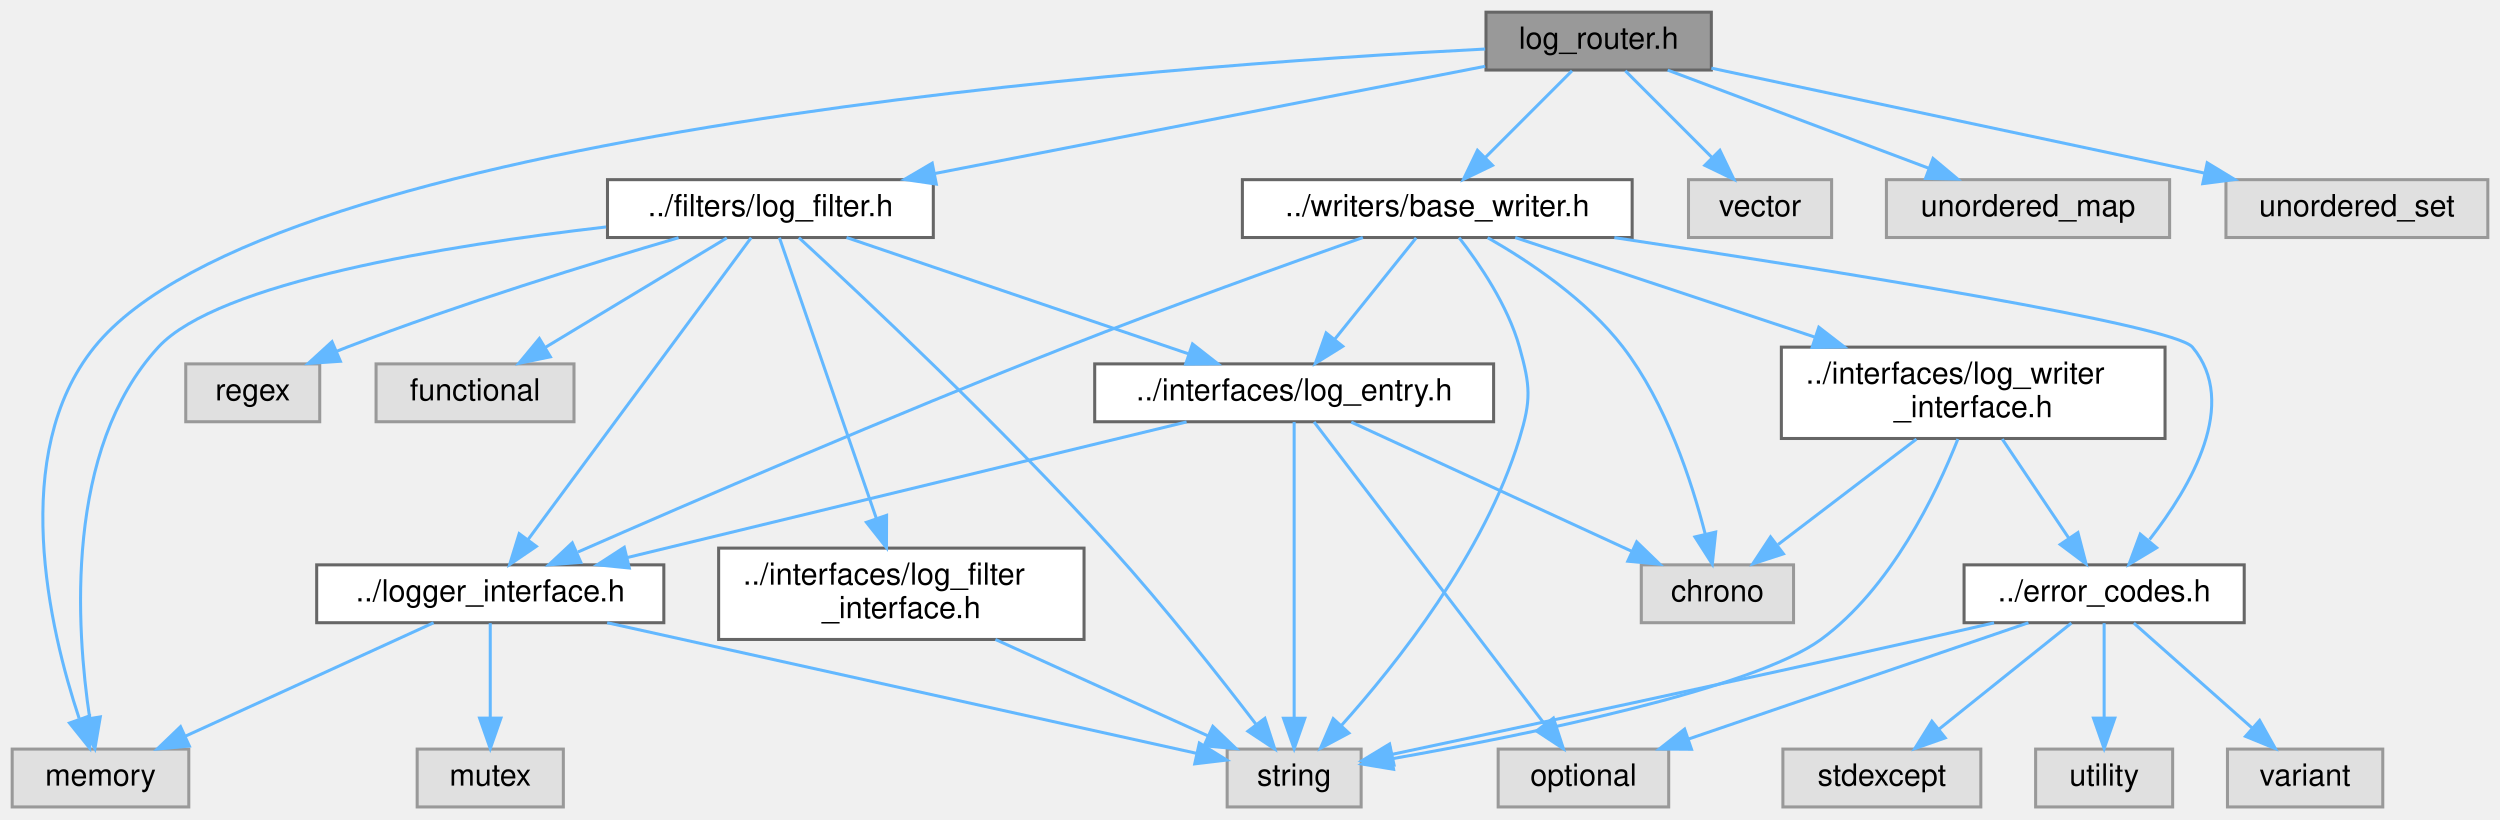
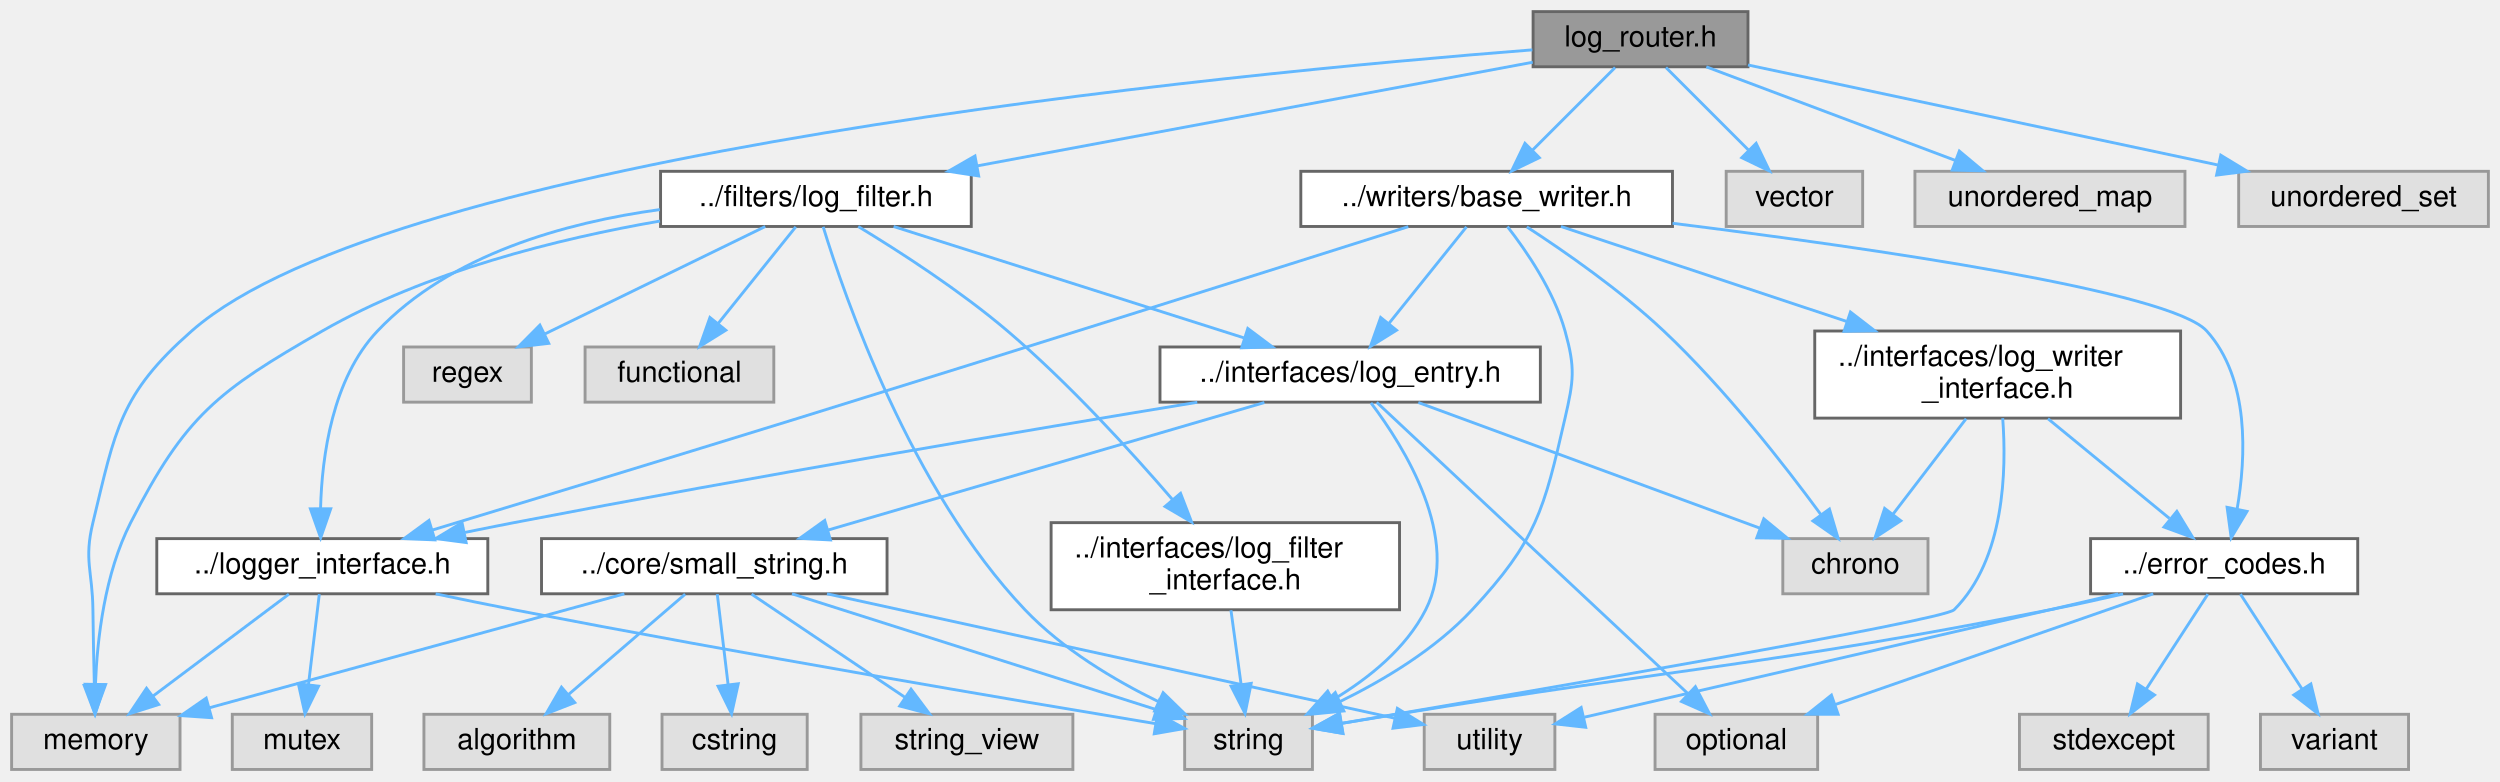
- <svg xmlns="http://www.w3.org/2000/svg" xmlns:xlink="http://www.w3.org/1999/xlink" width="821pt" height="269pt" viewBox="0.00 0.00 821.00 269.00">
+ <svg xmlns="http://www.w3.org/2000/svg" xmlns:xlink="http://www.w3.org/1999/xlink" width="861pt" height="269pt" viewBox="0.00 0.00 861.00 269.00">
  <g id="graph0" class="graph" transform="scale(1 1) rotate(0) translate(4 265)">
    <g id="Node000001" class="node">
      <g id="a_Node000001">
        <a xlink:title=" ">
-           <polygon fill="#999999" stroke="#666666" points="558,-261 484,-261 484,-242 558,-242 558,-261" />
-           <text text-anchor="middle" x="521" y="-249" font-family="Helvetica,sans-Serif" font-size="10.00">log_router.h</text>
+           <polygon fill="#999999" stroke="#666666" points="598,-261 524,-261 524,-242 598,-242 598,-261" />
+           <text text-anchor="middle" x="561" y="-249" font-family="Helvetica,sans-Serif" font-size="10.00">log_router.h</text>
        </a>
      </g>
    </g>
    <g id="Node000002" class="node">
      <g id="a_Node000002">
        <a xlink:href="log__filter_8h.html" target="_top" xlink:title=" ">
-           <polygon fill="white" stroke="#666666" points="302.5,-206 195.5,-206 195.5,-187 302.5,-187 302.5,-206" />
-           <text text-anchor="middle" x="249" y="-194" font-family="Helvetica,sans-Serif" font-size="10.00">../filters/log_filter.h</text>
+           <polygon fill="white" stroke="#666666" points="330.5,-206 223.5,-206 223.5,-187 330.5,-187 330.5,-206" />
+           <text text-anchor="middle" x="277" y="-194" font-family="Helvetica,sans-Serif" font-size="10.00">../filters/log_filter.h</text>
        </a>
      </g>
    </g>
    <g id="edge1_Node000001_Node000002" class="edge">
      <g id="a_edge1_Node000001_Node000002">
        <a xlink:title=" ">
-           <path fill="none" stroke="#63b8ff" d="M483.75,-243.24C437,-234.13 356.48,-218.44 302.99,-208.02" />
-           <polygon fill="#63b8ff" stroke="#63b8ff" points="303.48,-204.55 293,-206.07 302.14,-211.42 303.48,-204.55" />
+           <path fill="none" stroke="#63b8ff" d="M523.87,-243.57C475.08,-234.47 388.96,-218.39 332.44,-207.85" />
+           <polygon fill="#63b8ff" stroke="#63b8ff" points="333.06,-204.4 322.59,-206.01 331.78,-211.28 333.06,-204.4" />
        </a>
      </g>
    </g>
    <g id="Node000004" class="node">
      <g id="a_Node000004">
        <a xlink:title=" ">
          <polygon fill="#e0e0e0" stroke="#999999" points="58,-19 0,-19 0,0 58,0 58,-19" />
          <text text-anchor="middle" x="29" y="-7" font-family="Helvetica,sans-Serif" font-size="10.00">memory</text>
        </a>
      </g>
    </g>
-     <g id="edge33_Node000001_Node000004" class="edge">
-       <g id="a_edge33_Node000001_Node000004">
-         <a xlink:title=" ">
-           <path fill="none" stroke="#63b8ff" d="M483.72,-248.9C378.75,-243.54 84.57,-222.3 27,-151 -1.26,-115.99 12.24,-58.5 21.99,-29.09" />
-           <polygon fill="#63b8ff" stroke="#63b8ff" points="25.42,-29.9 25.45,-19.3 18.82,-27.56 25.42,-29.9" />
-         </a>
-       </g>
-     </g>
-     <g id="Node000013" class="node">
-       <g id="a_Node000013">
+     <g id="edge40_Node000001_Node000004" class="edge">
+       <g id="a_edge40_Node000001_Node000004">
+         <a xlink:title=" ">
+           <path fill="none" stroke="#63b8ff" d="M523.73,-247.83C420.05,-239.7 131.33,-211.95 62,-151 37.22,-129.21 35.77,-117.07 28,-85 24.86,-72.04 27.85,-68.33 28,-55 28.1,-46.49 28.29,-37.07 28.49,-29.09" />
+           <polygon fill="#63b8ff" stroke="#63b8ff" points="31.99,-29.12 28.75,-19.03 24.99,-28.94 31.99,-29.12" />
+         </a>
+       </g>
+     </g>
+     <g id="Node000018" class="node">
+       <g id="a_Node000018">
        <a xlink:href="base__writer_8h.html" target="_top" xlink:title=" ">
-           <polygon fill="white" stroke="#666666" points="532,-206 404,-206 404,-187 532,-187 532,-206" />
-           <text text-anchor="middle" x="468" y="-194" font-family="Helvetica,sans-Serif" font-size="10.00">../writers/base_writer.h</text>
-         </a>
-       </g>
-     </g>
-     <g id="edge17_Node000001_Node000013" class="edge">
-       <g id="a_edge17_Node000001_Node000013">
-         <a xlink:title=" ">
-           <path fill="none" stroke="#63b8ff" d="M512.25,-241.75C504.53,-234.03 493.1,-222.6 483.78,-213.28" />
-           <polygon fill="#63b8ff" stroke="#63b8ff" points="486.14,-210.69 476.59,-206.09 481.19,-215.64 486.14,-210.69" />
-         </a>
-       </g>
-     </g>
-     <g id="Node000019" class="node">
-       <g id="a_Node000019">
-         <a xlink:title=" ">
-           <polygon fill="#e0e0e0" stroke="#999999" points="597.5,-206 550.5,-206 550.5,-187 597.5,-187 597.5,-206" />
-           <text text-anchor="middle" x="574" y="-194" font-family="Helvetica,sans-Serif" font-size="10.00">vector</text>
-         </a>
-       </g>
-     </g>
-     <g id="edge32_Node000001_Node000019" class="edge">
-       <g id="a_edge32_Node000001_Node000019">
-         <a xlink:title=" ">
-           <path fill="none" stroke="#63b8ff" d="M529.75,-241.75C537.47,-234.03 548.9,-222.6 558.22,-213.28" />
-           <polygon fill="#63b8ff" stroke="#63b8ff" points="560.81,-215.64 565.41,-206.09 555.86,-210.69 560.81,-215.64" />
-         </a>
-       </g>
-     </g>
-     <g id="Node000020" class="node">
-       <g id="a_Node000020">
-         <a xlink:title=" ">
-           <polygon fill="#e0e0e0" stroke="#999999" points="708.5,-206 615.5,-206 615.5,-187 708.5,-187 708.5,-206" />
-           <text text-anchor="middle" x="662" y="-194" font-family="Helvetica,sans-Serif" font-size="10.00">unordered_map</text>
-         </a>
-       </g>
-     </g>
-     <g id="edge34_Node000001_Node000020" class="edge">
-       <g id="a_edge34_Node000001_Node000020">
-         <a xlink:title=" ">
-           <path fill="none" stroke="#63b8ff" d="M543.65,-241.98C566.85,-233.27 603.12,-219.63 629.4,-209.75" />
-           <polygon fill="#63b8ff" stroke="#63b8ff" points="630.8,-212.97 638.93,-206.17 628.34,-206.41 630.8,-212.97" />
-         </a>
-       </g>
-     </g>
-     <g id="Node000021" class="node">
-       <g id="a_Node000021">
-         <a xlink:title=" ">
-           <polygon fill="#e0e0e0" stroke="#999999" points="813,-206 727,-206 727,-187 813,-187 813,-206" />
-           <text text-anchor="middle" x="770" y="-194" font-family="Helvetica,sans-Serif" font-size="10.00">unordered_set</text>
-         </a>
-       </g>
-     </g>
-     <g id="edge35_Node000001_Node000021" class="edge">
-       <g id="a_edge35_Node000001_Node000021">
-         <a xlink:title=" ">
-           <path fill="none" stroke="#63b8ff" d="M558.01,-242.62C601.01,-233.47 672.17,-218.32 720.05,-208.13" />
-           <polygon fill="#63b8ff" stroke="#63b8ff" points="720.84,-211.54 729.9,-206.04 719.39,-204.69 720.84,-211.54" />
+           <polygon fill="white" stroke="#666666" points="572,-206 444,-206 444,-187 572,-187 572,-206" />
+           <text text-anchor="middle" x="508" y="-194" font-family="Helvetica,sans-Serif" font-size="10.00">../writers/base_writer.h</text>
+         </a>
+       </g>
+     </g>
+     <g id="edge24_Node000001_Node000018" class="edge">
+       <g id="a_edge24_Node000001_Node000018">
+         <a xlink:title=" ">
+           <path fill="none" stroke="#63b8ff" d="M552.25,-241.75C544.53,-234.03 533.1,-222.6 523.78,-213.28" />
+           <polygon fill="#63b8ff" stroke="#63b8ff" points="526.14,-210.69 516.59,-206.09 521.19,-215.64 526.14,-210.69" />
+         </a>
+       </g>
+     </g>
+     <g id="Node000023" class="node">
+       <g id="a_Node000023">
+         <a xlink:title=" ">
+           <polygon fill="#e0e0e0" stroke="#999999" points="637.5,-206 590.5,-206 590.5,-187 637.5,-187 637.5,-206" />
+           <text text-anchor="middle" x="614" y="-194" font-family="Helvetica,sans-Serif" font-size="10.00">vector</text>
+         </a>
+       </g>
+     </g>
+     <g id="edge39_Node000001_Node000023" class="edge">
+       <g id="a_edge39_Node000001_Node000023">
+         <a xlink:title=" ">
+           <path fill="none" stroke="#63b8ff" d="M569.75,-241.75C577.47,-234.03 588.9,-222.6 598.22,-213.28" />
+           <polygon fill="#63b8ff" stroke="#63b8ff" points="600.81,-215.64 605.41,-206.09 595.86,-210.69 600.81,-215.64" />
+         </a>
+       </g>
+     </g>
+     <g id="Node000024" class="node">
+       <g id="a_Node000024">
+         <a xlink:title=" ">
+           <polygon fill="#e0e0e0" stroke="#999999" points="748.5,-206 655.5,-206 655.5,-187 748.5,-187 748.5,-206" />
+           <text text-anchor="middle" x="702" y="-194" font-family="Helvetica,sans-Serif" font-size="10.00">unordered_map</text>
+         </a>
+       </g>
+     </g>
+     <g id="edge41_Node000001_Node000024" class="edge">
+       <g id="a_edge41_Node000001_Node000024">
+         <a xlink:title=" ">
+           <path fill="none" stroke="#63b8ff" d="M583.65,-241.98C606.85,-233.27 643.12,-219.63 669.4,-209.75" />
+           <polygon fill="#63b8ff" stroke="#63b8ff" points="670.8,-212.97 678.93,-206.17 668.34,-206.41 670.8,-212.97" />
+         </a>
+       </g>
+     </g>
+     <g id="Node000025" class="node">
+       <g id="a_Node000025">
+         <a xlink:title=" ">
+           <polygon fill="#e0e0e0" stroke="#999999" points="853,-206 767,-206 767,-187 853,-187 853,-206" />
+           <text text-anchor="middle" x="810" y="-194" font-family="Helvetica,sans-Serif" font-size="10.00">unordered_set</text>
+         </a>
+       </g>
+     </g>
+     <g id="edge42_Node000001_Node000025" class="edge">
+       <g id="a_edge42_Node000001_Node000025">
+         <a xlink:title=" ">
+           <path fill="none" stroke="#63b8ff" d="M598.01,-242.62C641.01,-233.47 712.17,-218.32 760.05,-208.13" />
+           <polygon fill="#63b8ff" stroke="#63b8ff" points="760.84,-211.54 769.9,-206.04 759.39,-204.69 760.84,-211.54" />
        </a>
      </g>
    </g>
    <g id="Node000003" class="node">
      <g id="a_Node000003">
        <a xlink:href="logger__interface_8h.html" target="_top" xlink:title=" ">
-           <polygon fill="white" stroke="#666666" points="214,-79.5 100,-79.5 100,-60.5 214,-60.5 214,-79.5" />
-           <text text-anchor="middle" x="157" y="-67.5" font-family="Helvetica,sans-Serif" font-size="10.00">../logger_interface.h</text>
+           <polygon fill="white" stroke="#666666" points="164,-79.5 50,-79.5 50,-60.5 164,-60.5 164,-79.5" />
+           <text text-anchor="middle" x="107" y="-67.5" font-family="Helvetica,sans-Serif" font-size="10.00">../logger_interface.h</text>
        </a>
      </g>
    </g>
    <g id="edge2_Node000002_Node000003" class="edge">
      <g id="a_edge2_Node000002_Node000003">
        <a xlink:title=" ">
-           <path fill="none" stroke="#63b8ff" d="M242.68,-186.94C227.58,-166.51 189.2,-114.57 169.33,-87.69" />
-           <polygon fill="#63b8ff" stroke="#63b8ff" points="172.13,-85.58 163.37,-79.62 166.5,-89.74 172.13,-85.58" />
-         </a>
-       </g>
-     </g>
-     <g id="edge15_Node000002_Node000004" class="edge">
-       <g id="a_edge15_Node000002_Node000004">
-         <a xlink:title=" ">
-           <path fill="none" stroke="#63b8ff" d="M195.04,-190.47C142.42,-184.39 67.54,-172.24 48,-151 17.12,-117.43 20.99,-58.83 25.48,-29.04" />
-           <polygon fill="#63b8ff" stroke="#63b8ff" points="28.94,-29.58 27.16,-19.14 22.04,-28.41 28.94,-29.58" />
+           <path fill="none" stroke="#63b8ff" d="M223.24,-192.82C190.79,-188.36 151.01,-177.38 126,-151 110.46,-134.61 106.87,-107.91 106.4,-89.91" />
+           <polygon fill="#63b8ff" stroke="#63b8ff" points="109.9,-89.78 106.43,-79.77 102.9,-89.76 109.9,-89.78" />
+         </a>
+       </g>
+     </g>
+     <g id="edge22_Node000002_Node000004" class="edge">
+       <g id="a_edge22_Node000002_Node000004">
+         <a xlink:title=" ">
+           <path fill="none" stroke="#63b8ff" d="M223.3,-188.87C188.39,-182.83 142.86,-171.57 107,-151 71.01,-130.36 59.88,-121.94 41,-85 32.08,-67.54 29.48,-45.03 28.87,-29.34" />
+           <polygon fill="#63b8ff" stroke="#63b8ff" points="32.37,-29.24 28.71,-19.3 25.37,-29.35 32.37,-29.24" />
        </a>
      </g>
    </g>
    <g id="Node000006" class="node">
      <g id="a_Node000006">
        <a xlink:title=" ">
-           <polygon fill="#e0e0e0" stroke="#999999" points="443,-19 399,-19 399,0 443,0 443,-19" />
-           <text text-anchor="middle" x="421" y="-7" font-family="Helvetica,sans-Serif" font-size="10.00">string</text>
-         </a>
-       </g>
-     </g>
-     <g id="edge13_Node000002_Node000006" class="edge">
-       <g id="a_edge13_Node000002_Node000006">
-         <a xlink:title=" ">
-           <path fill="none" stroke="#63b8ff" d="M258.35,-186.96C278.04,-168.83 324.91,-124.92 361,-85 378.32,-65.85 396.73,-42.48 408.52,-27.08" />
-           <polygon fill="#63b8ff" stroke="#63b8ff" points="411.38,-29.1 414.64,-19.02 405.81,-24.87 411.38,-29.1" />
+           <polygon fill="#e0e0e0" stroke="#999999" points="448,-19 404,-19 404,0 448,0 448,-19" />
+           <text text-anchor="middle" x="426" y="-7" font-family="Helvetica,sans-Serif" font-size="10.00">string</text>
+         </a>
+       </g>
+     </g>
+     <g id="edge20_Node000002_Node000006" class="edge">
+       <g id="a_edge20_Node000002_Node000006">
+         <a xlink:title=" ">
+           <path fill="none" stroke="#63b8ff" d="M279.5,-186.89C286.74,-163.25 309.72,-96.32 349,-55 361.86,-41.47 379.75,-30.8 395.05,-23.3" />
+           <polygon fill="#63b8ff" stroke="#63b8ff" points="396.59,-26.44 404.17,-19.04 393.63,-20.1 396.59,-26.44" />
        </a>
      </g>
    </g>
    <g id="Node000007" class="node">
      <g id="a_Node000007">
        <a xlink:href="log__filter__interface_8h.html" target="_top" xlink:title=" ">
-           <polygon fill="white" stroke="#666666" points="352,-85 232,-85 232,-55 352,-55 352,-85" />
-           <text text-anchor="start" x="240" y="-73" font-family="Helvetica,sans-Serif" font-size="10.00">../interfaces/log_filter</text>
-           <text text-anchor="middle" x="292" y="-62" font-family="Helvetica,sans-Serif" font-size="10.00">_interface.h</text>
+           <polygon fill="white" stroke="#666666" points="478,-85 358,-85 358,-55 478,-55 478,-85" />
+           <text text-anchor="start" x="366" y="-73" font-family="Helvetica,sans-Serif" font-size="10.00">../interfaces/log_filter</text>
+           <text text-anchor="middle" x="418" y="-62" font-family="Helvetica,sans-Serif" font-size="10.00">_interface.h</text>
        </a>
      </g>
    </g>
    <g id="edge6_Node000002_Node000007" class="edge">
      <g id="a_edge6_Node000002_Node000007">
        <a xlink:title=" ">
-           <path fill="none" stroke="#63b8ff" d="M251.96,-186.94C258.44,-168.15 274.13,-122.73 283.83,-94.64" />
-           <polygon fill="#63b8ff" stroke="#63b8ff" points="287.15,-95.76 287.11,-85.16 280.54,-93.47 287.15,-95.76" />
+           <path fill="none" stroke="#63b8ff" d="M291.57,-186.99C305.4,-178.62 326.48,-165.07 343,-151 364.05,-133.07 385.36,-109.74 399.85,-92.9" />
+           <polygon fill="#63b8ff" stroke="#63b8ff" points="402.58,-95.1 406.39,-85.21 397.24,-90.56 402.58,-95.1" />
        </a>
      </g>
    </g>
    <g id="Node000008" class="node">
      <g id="a_Node000008">
        <a xlink:href="log__entry_8h.html" target="_top" xlink:title=" ">
-           <polygon fill="white" stroke="#666666" points="486.5,-145.5 355.5,-145.5 355.5,-126.5 486.5,-126.5 486.5,-145.5" />
-           <text text-anchor="middle" x="421" y="-133.5" font-family="Helvetica,sans-Serif" font-size="10.00">../interfaces/log_entry.h</text>
+           <polygon fill="white" stroke="#666666" points="526.5,-145.5 395.5,-145.5 395.5,-126.5 526.5,-126.5 526.5,-145.5" />
+           <text text-anchor="middle" x="461" y="-133.5" font-family="Helvetica,sans-Serif" font-size="10.00">../interfaces/log_entry.h</text>
        </a>
      </g>
    </g>
    <g id="edge8_Node000002_Node000008" class="edge">
      <g id="a_edge8_Node000002_Node000008">
        <a xlink:title=" ">
-           <path fill="none" stroke="#63b8ff" d="M274.01,-186.99C303.56,-176.94 352.91,-160.16 386.19,-148.84" />
-           <polygon fill="#63b8ff" stroke="#63b8ff" points="387.62,-152.05 395.96,-145.52 385.37,-145.42 387.62,-152.05" />
+           <path fill="none" stroke="#63b8ff" d="M303.76,-186.99C335.64,-176.86 389.07,-159.87 424.68,-148.55" />
+           <polygon fill="#63b8ff" stroke="#63b8ff" points="425.74,-151.88 434.21,-145.52 423.62,-145.21 425.74,-151.88" />
+         </a>
+       </g>
+     </g>
+     <g id="Node000016" class="node">
+       <g id="a_Node000016">
+         <a xlink:title=" ">
+           <polygon fill="#e0e0e0" stroke="#999999" points="179,-145.5 135,-145.5 135,-126.5 179,-126.5 179,-145.5" />
+           <text text-anchor="middle" x="157" y="-133.5" font-family="Helvetica,sans-Serif" font-size="10.00">regex</text>
+         </a>
+       </g>
+     </g>
+     <g id="edge21_Node000002_Node000016" class="edge">
+       <g id="a_edge21_Node000002_Node000016">
+         <a xlink:title=" ">
+           <path fill="none" stroke="#63b8ff" d="M259.55,-186.99C239.64,-177.29 206.86,-161.31 183.73,-150.03" />
+           <polygon fill="#63b8ff" stroke="#63b8ff" points="184.99,-146.75 174.47,-145.52 181.93,-153.04 184.99,-146.75" />
+         </a>
+       </g>
+     </g>
+     <g id="Node000017" class="node">
+       <g id="a_Node000017">
+         <a xlink:title=" ">
+           <polygon fill="#e0e0e0" stroke="#999999" points="262.5,-145.5 197.5,-145.5 197.5,-126.5 262.5,-126.5 262.5,-145.5" />
+           <text text-anchor="middle" x="230" y="-133.5" font-family="Helvetica,sans-Serif" font-size="10.00">functional</text>
+         </a>
+       </g>
+     </g>
+     <g id="edge23_Node000002_Node000017" class="edge">
+       <g id="a_edge23_Node000002_Node000017">
+         <a xlink:title=" ">
+           <path fill="none" stroke="#63b8ff" d="M270.06,-186.87C263.05,-178.14 252.04,-164.43 243.33,-153.59" />
+           <polygon fill="#63b8ff" stroke="#63b8ff" points="245.96,-151.27 236.96,-145.67 240.5,-155.66 245.96,-151.27" />
+         </a>
+       </g>
+     </g>
+     <g id="edge3_Node000003_Node000004" class="edge">
+       <g id="a_edge3_Node000003_Node000004">
+         <a xlink:title=" ">
+           <path fill="none" stroke="#63b8ff" d="M95.49,-60.37C83.16,-51.12 63.38,-36.28 48.59,-25.19" />
+           <polygon fill="#63b8ff" stroke="#63b8ff" points="50.66,-22.37 40.56,-19.17 46.46,-27.97 50.66,-22.37" />
+         </a>
+       </g>
+     </g>
+     <g id="Node000005" class="node">
+       <g id="a_Node000005">
+         <a xlink:title=" ">
+           <polygon fill="#e0e0e0" stroke="#999999" points="124,-19 76,-19 76,0 124,0 124,-19" />
+           <text text-anchor="middle" x="100" y="-7" font-family="Helvetica,sans-Serif" font-size="10.00">mutex</text>
+         </a>
+       </g>
+     </g>
+     <g id="edge4_Node000003_Node000005" class="edge">
+       <g id="a_edge4_Node000003_Node000005">
+         <a xlink:title=" ">
+           <path fill="none" stroke="#63b8ff" d="M105.97,-60.37C105,-52.25 103.51,-39.81 102.26,-29.39" />
+           <polygon fill="#63b8ff" stroke="#63b8ff" points="105.7,-28.68 101.04,-19.17 98.75,-29.51 105.7,-28.68" />
+         </a>
+       </g>
+     </g>
+     <g id="edge5_Node000003_Node000006" class="edge">
+       <g id="a_edge5_Node000003_Node000006">
+         <a xlink:title=" ">
+           <path fill="none" stroke="#63b8ff" d="M146.04,-60.48C154.89,-58.62 164.26,-56.69 173,-55 252.17,-39.65 345.72,-23.78 393.84,-15.79" />
+           <polygon fill="#63b8ff" stroke="#63b8ff" points="394.66,-19.2 403.96,-14.11 393.52,-12.29 394.66,-19.2" />
+         </a>
+       </g>
+     </g>
+     <g id="edge7_Node000007_Node000006" class="edge">
+       <g id="a_edge7_Node000007_Node000006">
+         <a xlink:title=" ">
+           <path fill="none" stroke="#63b8ff" d="M419.94,-54.84C420.98,-47.21 422.28,-37.7 423.41,-29.45" />
+           <polygon fill="#63b8ff" stroke="#63b8ff" points="426.91,-29.65 424.8,-19.27 419.98,-28.7 426.91,-29.65" />
+         </a>
+       </g>
+     </g>
+     <g id="edge19_Node000008_Node000003" class="edge">
+       <g id="a_edge19_Node000008_Node000003">
+         <a xlink:title=" ">
+           <path fill="none" stroke="#63b8ff" d="M408.34,-126.46C350.51,-116.94 254.97,-100.8 173,-85 167.54,-83.95 161.83,-82.8 156.15,-81.64" />
+           <polygon fill="#63b8ff" stroke="#63b8ff" points="156.54,-78.14 146.04,-79.53 155.12,-85 156.54,-78.14" />
+         </a>
+       </g>
+     </g>
+     <g id="edge9_Node000008_Node000006" class="edge">
+       <g id="a_edge9_Node000008_Node000006">
+         <a xlink:title=" ">
+           <path fill="none" stroke="#63b8ff" d="M468.16,-126.25C479.59,-111.15 499.44,-79.48 487,-55 480.23,-41.68 467.4,-31.41 455.25,-24.1" />
+           <polygon fill="#63b8ff" stroke="#63b8ff" points="456.64,-20.87 446.2,-19.09 453.25,-26.99 456.64,-20.87" />
+         </a>
+       </g>
+     </g>
+     <g id="Node000009" class="node">
+       <g id="a_Node000009">
+         <a xlink:title=" ">
+           <polygon fill="#e0e0e0" stroke="#999999" points="660,-79.5 610,-79.5 610,-60.5 660,-60.5 660,-79.5" />
+           <text text-anchor="middle" x="635" y="-67.5" font-family="Helvetica,sans-Serif" font-size="10.00">chrono</text>
+         </a>
+       </g>
+     </g>
+     <g id="edge10_Node000008_Node000009" class="edge">
+       <g id="a_edge10_Node000008_Node000009">
+         <a xlink:title=" ">
+           <path fill="none" stroke="#63b8ff" d="M484.47,-126.37C514.78,-115.22 567.71,-95.75 602.04,-83.12" />
+           <polygon fill="#63b8ff" stroke="#63b8ff" points="603.45,-86.33 611.63,-79.6 601.03,-79.76 603.45,-86.33" />
+         </a>
+       </g>
+     </g>
+     <g id="Node000010" class="node">
+       <g id="a_Node000010">
+         <a xlink:title=" ">
+           <polygon fill="#e0e0e0" stroke="#999999" points="622,-19 566,-19 566,0 622,0 622,-19" />
+           <text text-anchor="middle" x="594" y="-7" font-family="Helvetica,sans-Serif" font-size="10.00">optional</text>
+         </a>
+       </g>
+     </g>
+     <g id="edge11_Node000008_Node000010" class="edge">
+       <g id="a_edge11_Node000008_Node000010">
+         <a xlink:title=" ">
+           <path fill="none" stroke="#63b8ff" d="M470.14,-126.44C492.26,-105.74 548.9,-52.71 577.28,-26.15" />
+           <polygon fill="#63b8ff" stroke="#63b8ff" points="579.89,-28.51 584.79,-19.12 575.1,-23.4 579.89,-28.51" />
        </a>
      </g>
    </g>
    <g id="Node000011" class="node">
      <g id="a_Node000011">
-         <a xlink:title=" ">
-           <polygon fill="#e0e0e0" stroke="#999999" points="101,-145.5 57,-145.5 57,-126.5 101,-126.5 101,-145.5" />
-           <text text-anchor="middle" x="79" y="-133.5" font-family="Helvetica,sans-Serif" font-size="10.00">regex</text>
-         </a>
-       </g>
-     </g>
-     <g id="edge14_Node000002_Node000011" class="edge">
-       <g id="a_edge14_Node000002_Node000011">
-         <a xlink:title=" ">
-           <path fill="none" stroke="#63b8ff" d="M218.83,-186.93C190.44,-178.61 146.9,-165.18 110,-151 108.82,-150.55 107.62,-150.07 106.42,-149.58" />
-           <polygon fill="#63b8ff" stroke="#63b8ff" points="107.78,-146.36 97.21,-145.64 105.03,-152.79 107.78,-146.36" />
+         <a xlink:href="small__string_8h.html" target="_top" xlink:title=" ">
+           <polygon fill="white" stroke="#666666" points="301.5,-79.5 182.5,-79.5 182.5,-60.5 301.5,-60.5 301.5,-79.5" />
+           <text text-anchor="middle" x="242" y="-67.5" font-family="Helvetica,sans-Serif" font-size="10.00">../core/small_string.h</text>
+         </a>
+       </g>
+     </g>
+     <g id="edge12_Node000008_Node000011" class="edge">
+       <g id="a_edge12_Node000008_Node000011">
+         <a xlink:title=" ">
+           <path fill="none" stroke="#63b8ff" d="M431.46,-126.37C392.66,-115.03 324.4,-95.08 281.28,-82.48" />
+           <polygon fill="#63b8ff" stroke="#63b8ff" points="282,-79.04 271.42,-79.6 280.03,-85.76 282,-79.04" />
+         </a>
+       </g>
+     </g>
+     <g id="edge17_Node000011_Node000004" class="edge">
+       <g id="a_edge17_Node000011_Node000004">
+         <a xlink:title=" ">
+           <path fill="none" stroke="#63b8ff" d="M211.03,-60.49C173.19,-50.1 109.14,-32.51 67.98,-21.21" />
+           <polygon fill="#63b8ff" stroke="#63b8ff" points="68.87,-17.82 58.3,-18.55 67.01,-24.57 68.87,-17.82" />
+         </a>
+       </g>
+     </g>
+     <g id="edge14_Node000011_Node000006" class="edge">
+       <g id="a_edge14_Node000011_Node000006">
+         <a xlink:title=" ">
+           <path fill="none" stroke="#63b8ff" d="M268.76,-60.49C301.96,-49.94 358.52,-31.95 393.99,-20.68" />
+           <polygon fill="#63b8ff" stroke="#63b8ff" points="395.36,-23.91 403.83,-17.55 393.24,-17.24 395.36,-23.91" />
        </a>
      </g>
    </g>
    <g id="Node000012" class="node">
      <g id="a_Node000012">
        <a xlink:title=" ">
-           <polygon fill="#e0e0e0" stroke="#999999" points="184.5,-145.5 119.5,-145.5 119.5,-126.5 184.5,-126.5 184.5,-145.5" />
-           <text text-anchor="middle" x="152" y="-133.5" font-family="Helvetica,sans-Serif" font-size="10.00">functional</text>
-         </a>
-       </g>
-     </g>
-     <g id="edge16_Node000002_Node000012" class="edge">
-       <g id="a_edge16_Node000002_Node000012">
-         <a xlink:title=" ">
-           <path fill="none" stroke="#63b8ff" d="M234.69,-186.87C219,-177.41 193.6,-162.09 175.09,-150.92" />
-           <polygon fill="#63b8ff" stroke="#63b8ff" points="176.74,-147.83 166.37,-145.67 173.13,-153.83 176.74,-147.83" />
-         </a>
-       </g>
-     </g>
-     <g id="edge3_Node000003_Node000004" class="edge">
-       <g id="a_edge3_Node000003_Node000004">
-         <a xlink:title=" ">
-           <path fill="none" stroke="#63b8ff" d="M138.39,-60.49C116.96,-50.7 81.56,-34.52 56.85,-23.23" />
-           <polygon fill="#63b8ff" stroke="#63b8ff" points="58.18,-19.99 47.63,-19.02 55.28,-26.36 58.18,-19.99" />
-         </a>
-       </g>
-     </g>
-     <g id="Node000005" class="node">
-       <g id="a_Node000005">
-         <a xlink:title=" ">
-           <polygon fill="#e0e0e0" stroke="#999999" points="181,-19 133,-19 133,0 181,0 181,-19" />
-           <text text-anchor="middle" x="157" y="-7" font-family="Helvetica,sans-Serif" font-size="10.00">mutex</text>
-         </a>
-       </g>
-     </g>
-     <g id="edge4_Node000003_Node000005" class="edge">
-       <g id="a_edge4_Node000003_Node000005">
-         <a xlink:title=" ">
-           <path fill="none" stroke="#63b8ff" d="M157,-60.37C157,-52.25 157,-39.81 157,-29.39" />
-           <polygon fill="#63b8ff" stroke="#63b8ff" points="160.5,-29.17 157,-19.17 153.5,-29.17 160.5,-29.17" />
-         </a>
-       </g>
-     </g>
-     <g id="edge5_Node000003_Node000006" class="edge">
-       <g id="a_edge5_Node000003_Node000006">
-         <a xlink:title=" ">
-           <path fill="none" stroke="#63b8ff" d="M195.39,-60.49C247.61,-48.92 340.12,-28.42 388.88,-17.62" />
-           <polygon fill="#63b8ff" stroke="#63b8ff" points="389.86,-20.98 398.87,-15.4 388.35,-14.15 389.86,-20.98" />
-         </a>
-       </g>
-     </g>
-     <g id="edge7_Node000007_Node000006" class="edge">
-       <g id="a_edge7_Node000007_Node000006">
-         <a xlink:title=" ">
-           <path fill="none" stroke="#63b8ff" d="M322.9,-54.99C344.13,-45.36 372.11,-32.67 392.75,-23.31" />
-           <polygon fill="#63b8ff" stroke="#63b8ff" points="394.29,-26.46 401.95,-19.14 391.4,-20.08 394.29,-26.46" />
-         </a>
-       </g>
-     </g>
-     <g id="edge12_Node000008_Node000003" class="edge">
-       <g id="a_edge12_Node000008_Node000003">
-         <a xlink:title=" ">
-           <path fill="none" stroke="#63b8ff" d="M385.67,-126.44C338.25,-114.94 253.99,-94.51 202.06,-81.92" />
-           <polygon fill="#63b8ff" stroke="#63b8ff" points="202.66,-78.47 192.12,-79.51 201.01,-85.27 202.66,-78.47" />
-         </a>
-       </g>
-     </g>
-     <g id="edge9_Node000008_Node000006" class="edge">
-       <g id="a_edge9_Node000008_Node000006">
-         <a xlink:title=" ">
-           <path fill="none" stroke="#63b8ff" d="M421,-126.44C421,-106.54 421,-56.76 421,-29.35" />
-           <polygon fill="#63b8ff" stroke="#63b8ff" points="424.5,-29.12 421,-19.12 417.5,-29.12 424.5,-29.12" />
-         </a>
-       </g>
-     </g>
-     <g id="Node000009" class="node">
-       <g id="a_Node000009">
-         <a xlink:title=" ">
-           <polygon fill="#e0e0e0" stroke="#999999" points="585,-79.5 535,-79.5 535,-60.5 585,-60.5 585,-79.5" />
-           <text text-anchor="middle" x="560" y="-67.5" font-family="Helvetica,sans-Serif" font-size="10.00">chrono</text>
-         </a>
-       </g>
-     </g>
-     <g id="edge10_Node000008_Node000009" class="edge">
-       <g id="a_edge10_Node000008_Node000009">
-         <a xlink:title=" ">
-           <path fill="none" stroke="#63b8ff" d="M439.75,-126.37C463.48,-115.44 504.57,-96.52 532.02,-83.88" />
-           <polygon fill="#63b8ff" stroke="#63b8ff" points="533.49,-87.06 541.11,-79.7 530.56,-80.7 533.49,-87.06" />
-         </a>
-       </g>
-     </g>
-     <g id="Node000010" class="node">
-       <g id="a_Node000010">
-         <a xlink:title=" ">
-           <polygon fill="#e0e0e0" stroke="#999999" points="544,-19 488,-19 488,0 544,0 544,-19" />
-           <text text-anchor="middle" x="516" y="-7" font-family="Helvetica,sans-Serif" font-size="10.00">optional</text>
-         </a>
-       </g>
-     </g>
-     <g id="edge11_Node000008_Node000010" class="edge">
-       <g id="a_edge11_Node000008_Node000010">
-         <a xlink:title=" ">
-           <path fill="none" stroke="#63b8ff" d="M427.53,-126.44C443.12,-106.01 482.75,-54.07 503.26,-27.19" />
-           <polygon fill="#63b8ff" stroke="#63b8ff" points="506.14,-29.19 509.42,-19.12 500.58,-24.94 506.14,-29.19" />
-         </a>
-       </g>
-     </g>
-     <g id="edge20_Node000013_Node000003" class="edge">
-       <g id="a_edge20_Node000013_Node000003">
-         <a xlink:title=" ">
-           <path fill="none" stroke="#63b8ff" d="M443.56,-187C418.83,-178.29 379.56,-164.22 346,-151 288.72,-128.45 222.68,-99.9 185.79,-83.72" />
-           <polygon fill="#63b8ff" stroke="#63b8ff" points="186.75,-80.32 176.19,-79.5 183.93,-86.73 186.75,-80.32" />
-         </a>
-       </g>
-     </g>
-     <g id="edge18_Node000013_Node000006" class="edge">
-       <g id="a_edge18_Node000013_Node000006">
-         <a xlink:title=" ">
-           <path fill="none" stroke="#63b8ff" d="M475.15,-186.97C481.77,-178.48 491.15,-164.75 495,-151 498.59,-138.16 498.88,-133.76 495,-121 483.55,-83.33 454.53,-46.82 436.42,-26.64" />
-           <polygon fill="#63b8ff" stroke="#63b8ff" points="438.98,-24.25 429.63,-19.26 433.83,-28.99 438.98,-24.25" />
-         </a>
-       </g>
-     </g>
-     <g id="edge31_Node000013_Node000008" class="edge">
-       <g id="a_edge31_Node000013_Node000008">
-         <a xlink:title=" ">
-           <path fill="none" stroke="#63b8ff" d="M461.06,-186.87C454.05,-178.14 443.04,-164.43 434.33,-153.59" />
-           <polygon fill="#63b8ff" stroke="#63b8ff" points="436.96,-151.27 427.96,-145.67 431.5,-155.66 436.96,-151.27" />
-         </a>
-       </g>
-     </g>
-     <g id="edge19_Node000013_Node000009" class="edge">
-       <g id="a_edge19_Node000013_Node000009">
-         <a xlink:title=" ">
-           <path fill="none" stroke="#63b8ff" d="M484.55,-186.95C498.14,-179.19 517.02,-166.59 529,-151 543.14,-132.59 551.56,-106.94 555.97,-89.7" />
-           <polygon fill="#63b8ff" stroke="#63b8ff" points="559.43,-90.27 558.32,-79.74 552.62,-88.67 559.43,-90.27" />
+           <polygon fill="#e0e0e0" stroke="#999999" points="274,-19 224,-19 224,0 274,0 274,-19" />
+           <text text-anchor="middle" x="249" y="-7" font-family="Helvetica,sans-Serif" font-size="10.00">cstring</text>
+         </a>
+       </g>
+     </g>
+     <g id="edge13_Node000011_Node000012" class="edge">
+       <g id="a_edge13_Node000011_Node000012">
+         <a xlink:title=" ">
+           <path fill="none" stroke="#63b8ff" d="M243.03,-60.37C244,-52.25 245.49,-39.81 246.74,-29.39" />
+           <polygon fill="#63b8ff" stroke="#63b8ff" points="250.25,-29.51 247.96,-19.17 243.3,-28.68 250.25,-29.51" />
+         </a>
+       </g>
+     </g>
+     <g id="Node000013" class="node">
+       <g id="a_Node000013">
+         <a xlink:title=" ">
+           <polygon fill="#e0e0e0" stroke="#999999" points="365.5,-19 292.5,-19 292.5,0 365.5,0 365.5,-19" />
+           <text text-anchor="middle" x="329" y="-7" font-family="Helvetica,sans-Serif" font-size="10.00">string_view</text>
+         </a>
+       </g>
+     </g>
+     <g id="edge15_Node000011_Node000013" class="edge">
+       <g id="a_edge15_Node000011_Node000013">
+         <a xlink:title=" ">
+           <path fill="none" stroke="#63b8ff" d="M254.84,-60.37C268.72,-51.04 291.07,-36.01 307.61,-24.88" />
+           <polygon fill="#63b8ff" stroke="#63b8ff" points="309.76,-27.65 316.11,-19.17 305.86,-21.84 309.76,-27.65" />
        </a>
      </g>
    </g>
    <g id="Node000014" class="node">
      <g id="a_Node000014">
-         <a xlink:href="error__codes_8h.html" target="_top" xlink:title=" ">
-           <polygon fill="white" stroke="#666666" points="733,-79.5 641,-79.5 641,-60.5 733,-60.5 733,-79.5" />
-           <text text-anchor="middle" x="687" y="-67.5" font-family="Helvetica,sans-Serif" font-size="10.00">../error_codes.h</text>
-         </a>
-       </g>
-     </g>
-     <g id="edge21_Node000013_Node000014" class="edge">
-       <g id="a_edge21_Node000013_Node000014">
-         <a xlink:title=" ">
-           <path fill="none" stroke="#63b8ff" d="M526.15,-186.97C597.52,-176.23 709.9,-158.3 716,-151 731.42,-132.57 715.54,-105.27 701.91,-87.8" />
-           <polygon fill="#63b8ff" stroke="#63b8ff" points="704.24,-85.13 695.16,-79.67 698.85,-89.6 704.24,-85.13" />
-         </a>
-       </g>
-     </g>
-     <g id="Node000018" class="node">
-       <g id="a_Node000018">
-         <a xlink:href="log__writer__interface_8h.html" target="_top" xlink:title=" ">
-           <polygon fill="white" stroke="#666666" points="707,-151 581,-151 581,-121 707,-121 707,-151" />
-           <text text-anchor="start" x="589" y="-139" font-family="Helvetica,sans-Serif" font-size="10.00">../interfaces/log_writer</text>
-           <text text-anchor="middle" x="644" y="-128" font-family="Helvetica,sans-Serif" font-size="10.00">_interface.h</text>
-         </a>
-       </g>
-     </g>
-     <g id="edge27_Node000013_Node000018" class="edge">
-       <g id="a_edge27_Node000013_Node000018">
-         <a xlink:title=" ">
-           <path fill="none" stroke="#63b8ff" d="M493.59,-186.99C519.25,-178.46 559.5,-165.09 591.91,-154.32" />
-           <polygon fill="#63b8ff" stroke="#63b8ff" points="593.3,-157.54 601.69,-151.06 591.09,-150.9 593.3,-157.54" />
-         </a>
-       </g>
-     </g>
-     <g id="edge22_Node000014_Node000006" class="edge">
-       <g id="a_edge22_Node000014_Node000006">
-         <a xlink:title=" ">
-           <path fill="none" stroke="#63b8ff" d="M650.85,-60.46C642.99,-58.64 634.72,-56.74 627,-55 565.59,-41.2 493.69,-25.85 453.13,-17.27" />
-           <polygon fill="#63b8ff" stroke="#63b8ff" points="453.79,-13.83 443.28,-15.19 452.34,-20.68 453.79,-13.83" />
-         </a>
-       </g>
-     </g>
-     <g id="edge25_Node000014_Node000010" class="edge">
-       <g id="a_edge25_Node000014_Node000010">
-         <a xlink:title=" ">
-           <path fill="none" stroke="#63b8ff" d="M662.14,-60.49C632.75,-50.44 583.69,-33.66 550.61,-22.34" />
-           <polygon fill="#63b8ff" stroke="#63b8ff" points="551.49,-18.94 540.89,-19.02 549.22,-25.57 551.49,-18.94" />
+         <a xlink:title=" ">
+           <polygon fill="#e0e0e0" stroke="#999999" points="206,-19 142,-19 142,0 206,0 206,-19" />
+           <text text-anchor="middle" x="174" y="-7" font-family="Helvetica,sans-Serif" font-size="10.00">algorithm</text>
+         </a>
+       </g>
+     </g>
+     <g id="edge16_Node000011_Node000014" class="edge">
+       <g id="a_edge16_Node000011_Node000014">
+         <a xlink:title=" ">
+           <path fill="none" stroke="#63b8ff" d="M231.97,-60.37C221.42,-51.3 204.61,-36.84 191.81,-25.82" />
+           <polygon fill="#63b8ff" stroke="#63b8ff" points="193.94,-23.04 184.07,-19.17 189.37,-28.34 193.94,-23.04" />
        </a>
      </g>
    </g>
    <g id="Node000015" class="node">
      <g id="a_Node000015">
        <a xlink:title=" ">
-           <polygon fill="#e0e0e0" stroke="#999999" points="646.5,-19 581.5,-19 581.5,0 646.5,0 646.5,-19" />
-           <text text-anchor="middle" x="614" y="-7" font-family="Helvetica,sans-Serif" font-size="10.00">stdexcept</text>
-         </a>
-       </g>
-     </g>
-     <g id="edge23_Node000014_Node000015" class="edge">
-       <g id="a_edge23_Node000014_Node000015">
-         <a xlink:title=" ">
-           <path fill="none" stroke="#63b8ff" d="M676.23,-60.37C664.8,-51.21 646.52,-36.56 632.72,-25.51" />
-           <polygon fill="#63b8ff" stroke="#63b8ff" points="634.81,-22.69 624.82,-19.17 630.43,-28.15 634.81,-22.69" />
-         </a>
-       </g>
-     </g>
-     <g id="Node000016" class="node">
-       <g id="a_Node000016">
-         <a xlink:title=" ">
-           <polygon fill="#e0e0e0" stroke="#999999" points="709.5,-19 664.5,-19 664.5,0 709.5,0 709.5,-19" />
-           <text text-anchor="middle" x="687" y="-7" font-family="Helvetica,sans-Serif" font-size="10.00">utility</text>
-         </a>
-       </g>
-     </g>
-     <g id="edge24_Node000014_Node000016" class="edge">
-       <g id="a_edge24_Node000014_Node000016">
-         <a xlink:title=" ">
-           <path fill="none" stroke="#63b8ff" d="M687,-60.37C687,-52.25 687,-39.81 687,-29.39" />
-           <polygon fill="#63b8ff" stroke="#63b8ff" points="690.5,-29.17 687,-19.17 683.5,-29.17 690.5,-29.17" />
-         </a>
-       </g>
-     </g>
-     <g id="Node000017" class="node">
-       <g id="a_Node000017">
-         <a xlink:title=" ">
-           <polygon fill="#e0e0e0" stroke="#999999" points="778.5,-19 727.5,-19 727.5,0 778.5,0 778.5,-19" />
-           <text text-anchor="middle" x="753" y="-7" font-family="Helvetica,sans-Serif" font-size="10.00">variant</text>
-         </a>
-       </g>
-     </g>
-     <g id="edge26_Node000014_Node000017" class="edge">
-       <g id="a_edge26_Node000014_Node000017">
-         <a xlink:title=" ">
-           <path fill="none" stroke="#63b8ff" d="M696.74,-60.37C706.97,-51.3 723.29,-36.84 735.72,-25.82" />
-           <polygon fill="#63b8ff" stroke="#63b8ff" points="738.06,-28.42 743.22,-19.17 733.42,-23.18 738.06,-28.42" />
-         </a>
-       </g>
-     </g>
-     <g id="edge28_Node000018_Node000006" class="edge">
-       <g id="a_edge28_Node000018_Node000006">
-         <a xlink:title=" ">
-           <path fill="none" stroke="#63b8ff" d="M638.97,-120.82C631.83,-102.74 616.99,-71.84 594,-55 571.75,-38.71 496.93,-23.58 453.31,-15.86" />
-           <polygon fill="#63b8ff" stroke="#63b8ff" points="453.66,-12.36 443.21,-14.1 452.46,-19.26 453.66,-12.36" />
-         </a>
-       </g>
-     </g>
-     <g id="edge29_Node000018_Node000009" class="edge">
-       <g id="a_edge29_Node000018_Node000009">
-         <a xlink:title=" ">
-           <path fill="none" stroke="#63b8ff" d="M625.36,-120.8C611.88,-110.53 593.69,-96.67 579.92,-86.18" />
-           <polygon fill="#63b8ff" stroke="#63b8ff" points="581.68,-83.12 571.61,-79.84 577.44,-88.69 581.68,-83.12" />
-         </a>
-       </g>
-     </g>
-     <g id="edge30_Node000018_Node000014" class="edge">
-       <g id="a_edge30_Node000018_Node000014">
-         <a xlink:title=" ">
-           <path fill="none" stroke="#63b8ff" d="M653.54,-120.8C659.98,-111.21 668.52,-98.5 675.36,-88.32" />
-           <polygon fill="#63b8ff" stroke="#63b8ff" points="678.39,-90.1 681.06,-79.84 672.58,-86.19 678.39,-90.1" />
+           <polygon fill="#e0e0e0" stroke="#999999" points="531.5,-19 486.5,-19 486.5,0 531.5,0 531.5,-19" />
+           <text text-anchor="middle" x="509" y="-7" font-family="Helvetica,sans-Serif" font-size="10.00">utility</text>
+         </a>
+       </g>
+     </g>
+     <g id="edge18_Node000011_Node000015" class="edge">
+       <g id="a_edge18_Node000011_Node000015">
+         <a xlink:title=" ">
+           <path fill="none" stroke="#63b8ff" d="M280.82,-60.49C333.62,-48.93 427.12,-28.44 476.44,-17.63" />
+           <polygon fill="#63b8ff" stroke="#63b8ff" points="477.25,-21.04 486.27,-15.48 475.75,-14.2 477.25,-21.04" />
+         </a>
+       </g>
+     </g>
+     <g id="edge27_Node000018_Node000003" class="edge">
+       <g id="a_edge27_Node000018_Node000003">
+         <a xlink:title=" ">
+           <path fill="none" stroke="#63b8ff" d="M481.01,-186.93C437.05,-173 347.22,-144.6 271,-121 227.84,-107.64 178.2,-92.54 144.94,-82.47" />
+           <polygon fill="#63b8ff" stroke="#63b8ff" points="145.76,-79.06 135.17,-79.51 143.73,-85.76 145.76,-79.06" />
+         </a>
+       </g>
+     </g>
+     <g id="edge25_Node000018_Node000006" class="edge">
+       <g id="a_edge25_Node000018_Node000006">
+         <a xlink:title=" ">
+           <path fill="none" stroke="#63b8ff" d="M515.15,-186.97C521.77,-178.48 531.15,-164.75 535,-151 538.59,-138.16 537.98,-134 535,-121 527.7,-89.23 525.2,-78.87 503,-55 490.37,-41.42 472.65,-30.79 457.39,-23.33" />
+           <polygon fill="#63b8ff" stroke="#63b8ff" points="458.82,-20.14 448.28,-19.1 455.87,-26.48 458.82,-20.14" />
+         </a>
+       </g>
+     </g>
+     <g id="edge38_Node000018_Node000008" class="edge">
+       <g id="a_edge38_Node000018_Node000008">
+         <a xlink:title=" ">
+           <path fill="none" stroke="#63b8ff" d="M501.06,-186.87C494.05,-178.14 483.04,-164.43 474.33,-153.59" />
+           <polygon fill="#63b8ff" stroke="#63b8ff" points="476.96,-151.27 467.96,-145.67 471.5,-155.66 476.96,-151.27" />
+         </a>
+       </g>
+     </g>
+     <g id="edge26_Node000018_Node000009" class="edge">
+       <g id="a_edge26_Node000018_Node000009">
+         <a xlink:title=" ">
+           <path fill="none" stroke="#63b8ff" d="M521.84,-186.85C534.72,-178.48 554.12,-165.02 569,-151 590.01,-131.21 610.59,-104.83 623.04,-87.88" />
+           <polygon fill="#63b8ff" stroke="#63b8ff" points="626.05,-89.69 629.07,-79.53 620.37,-85.59 626.05,-89.69" />
+         </a>
+       </g>
+     </g>
+     <g id="Node000019" class="node">
+       <g id="a_Node000019">
+         <a xlink:href="error__codes_8h.html" target="_top" xlink:title=" ">
+           <polygon fill="white" stroke="#666666" points="808,-79.5 716,-79.5 716,-60.5 808,-60.5 808,-79.5" />
+           <text text-anchor="middle" x="762" y="-67.5" font-family="Helvetica,sans-Serif" font-size="10.00">../error_codes.h</text>
+         </a>
+       </g>
+     </g>
+     <g id="edge28_Node000018_Node000019" class="edge">
+       <g id="a_edge28_Node000018_Node000019">
+         <a xlink:title=" ">
+           <path fill="none" stroke="#63b8ff" d="M572.02,-188.1C641.35,-179.45 743.73,-164.6 756,-151 770.83,-134.56 769.56,-107.68 766.46,-89.67" />
+           <polygon fill="#63b8ff" stroke="#63b8ff" points="769.87,-88.87 764.42,-79.78 763.01,-90.28 769.87,-88.87" />
+         </a>
+       </g>
+     </g>
+     <g id="Node000022" class="node">
+       <g id="a_Node000022">
+         <a xlink:href="log__writer__interface_8h.html" target="_top" xlink:title=" ">
+           <polygon fill="white" stroke="#666666" points="747,-151 621,-151 621,-121 747,-121 747,-151" />
+           <text text-anchor="start" x="629" y="-139" font-family="Helvetica,sans-Serif" font-size="10.00">../interfaces/log_writer</text>
+           <text text-anchor="middle" x="684" y="-128" font-family="Helvetica,sans-Serif" font-size="10.00">_interface.h</text>
+         </a>
+       </g>
+     </g>
+     <g id="edge34_Node000018_Node000022" class="edge">
+       <g id="a_edge34_Node000018_Node000022">
+         <a xlink:title=" ">
+           <path fill="none" stroke="#63b8ff" d="M533.59,-186.99C559.25,-178.46 599.5,-165.09 631.91,-154.32" />
+           <polygon fill="#63b8ff" stroke="#63b8ff" points="633.3,-157.54 641.69,-151.06 631.09,-150.9 633.3,-157.54" />
+         </a>
+       </g>
+     </g>
+     <g id="edge29_Node000019_Node000006" class="edge">
+       <g id="a_edge29_Node000019_Node000006">
+         <a xlink:title=" ">
+           <path fill="none" stroke="#63b8ff" d="M727.19,-60.44C718.95,-58.54 710.19,-56.61 702,-55 602.63,-35.48 576.95,-35.32 477,-19 470.93,-18.01 464.45,-16.94 458.22,-15.9" />
+           <polygon fill="#63b8ff" stroke="#63b8ff" points="458.53,-12.41 448.09,-14.21 457.37,-19.31 458.53,-12.41" />
+         </a>
+       </g>
+     </g>
+     <g id="edge32_Node000019_Node000010" class="edge">
+       <g id="a_edge32_Node000019_Node000010">
+         <a xlink:title=" ">
+           <path fill="none" stroke="#63b8ff" d="M737.57,-60.49C708.71,-50.44 660.5,-33.66 628,-22.34" />
+           <polygon fill="#63b8ff" stroke="#63b8ff" points="629.05,-19 618.46,-19.02 626.75,-25.61 629.05,-19" />
+         </a>
+       </g>
+     </g>
+     <g id="edge31_Node000019_Node000015" class="edge">
+       <g id="a_edge31_Node000019_Node000015">
+         <a xlink:title=" ">
+           <path fill="none" stroke="#63b8ff" d="M725.51,-60.47C717.75,-58.66 709.61,-56.76 702,-55 645.66,-41.93 580.05,-26.83 541.66,-18" />
+           <polygon fill="#63b8ff" stroke="#63b8ff" points="542.12,-14.52 531.59,-15.69 540.55,-21.34 542.12,-14.52" />
+         </a>
+       </g>
+     </g>
+     <g id="Node000020" class="node">
+       <g id="a_Node000020">
+         <a xlink:title=" ">
+           <polygon fill="#e0e0e0" stroke="#999999" points="756.5,-19 691.5,-19 691.5,0 756.5,0 756.5,-19" />
+           <text text-anchor="middle" x="724" y="-7" font-family="Helvetica,sans-Serif" font-size="10.00">stdexcept</text>
+         </a>
+       </g>
+     </g>
+     <g id="edge30_Node000019_Node000020" class="edge">
+       <g id="a_edge30_Node000019_Node000020">
+         <a xlink:title=" ">
+           <path fill="none" stroke="#63b8ff" d="M756.39,-60.37C750.84,-51.81 742.17,-38.47 735.2,-27.74" />
+           <polygon fill="#63b8ff" stroke="#63b8ff" points="738.01,-25.65 729.63,-19.17 732.14,-29.46 738.01,-25.65" />
+         </a>
+       </g>
+     </g>
+     <g id="Node000021" class="node">
+       <g id="a_Node000021">
+         <a xlink:title=" ">
+           <polygon fill="#e0e0e0" stroke="#999999" points="825.5,-19 774.5,-19 774.5,0 825.5,0 825.5,-19" />
+           <text text-anchor="middle" x="800" y="-7" font-family="Helvetica,sans-Serif" font-size="10.00">variant</text>
+         </a>
+       </g>
+     </g>
+     <g id="edge33_Node000019_Node000021" class="edge">
+       <g id="a_edge33_Node000019_Node000021">
+         <a xlink:title=" ">
+           <path fill="none" stroke="#63b8ff" d="M767.61,-60.37C773.16,-51.81 781.83,-38.47 788.8,-27.74" />
+           <polygon fill="#63b8ff" stroke="#63b8ff" points="791.86,-29.46 794.37,-19.17 785.99,-25.65 791.86,-29.46" />
+         </a>
+       </g>
+     </g>
+     <g id="edge35_Node000022_Node000006" class="edge">
+       <g id="a_edge35_Node000022_Node000006">
+         <a xlink:title=" ">
+           <path fill="none" stroke="#63b8ff" d="M685.73,-120.97C687.09,-103.07 686.42,-72.35 669,-55 665.26,-51.27 523.33,-26.92 458.14,-15.9" />
+           <polygon fill="#63b8ff" stroke="#63b8ff" points="458.45,-12.4 448.01,-14.19 457.29,-19.31 458.45,-12.4" />
+         </a>
+       </g>
+     </g>
+     <g id="edge36_Node000022_Node000009" class="edge">
+       <g id="a_edge36_Node000022_Node000009">
+         <a xlink:title=" ">
+           <path fill="none" stroke="#63b8ff" d="M673.13,-120.8C665.71,-111.11 655.86,-98.24 648.02,-88.01" />
+           <polygon fill="#63b8ff" stroke="#63b8ff" points="650.63,-85.66 641.77,-79.84 645.07,-89.91 650.63,-85.66" />
+         </a>
+       </g>
+     </g>
+     <g id="edge37_Node000022_Node000019" class="edge">
+       <g id="a_edge37_Node000022_Node000019">
+         <a xlink:title=" ">
+           <path fill="none" stroke="#63b8ff" d="M701.31,-120.8C713.71,-110.62 730.4,-96.93 743.13,-86.48" />
+           <polygon fill="#63b8ff" stroke="#63b8ff" points="745.71,-88.89 751.22,-79.84 741.27,-83.48 745.71,-88.89" />
        </a>
      </g>
    </g>
  </g>
</svg>
